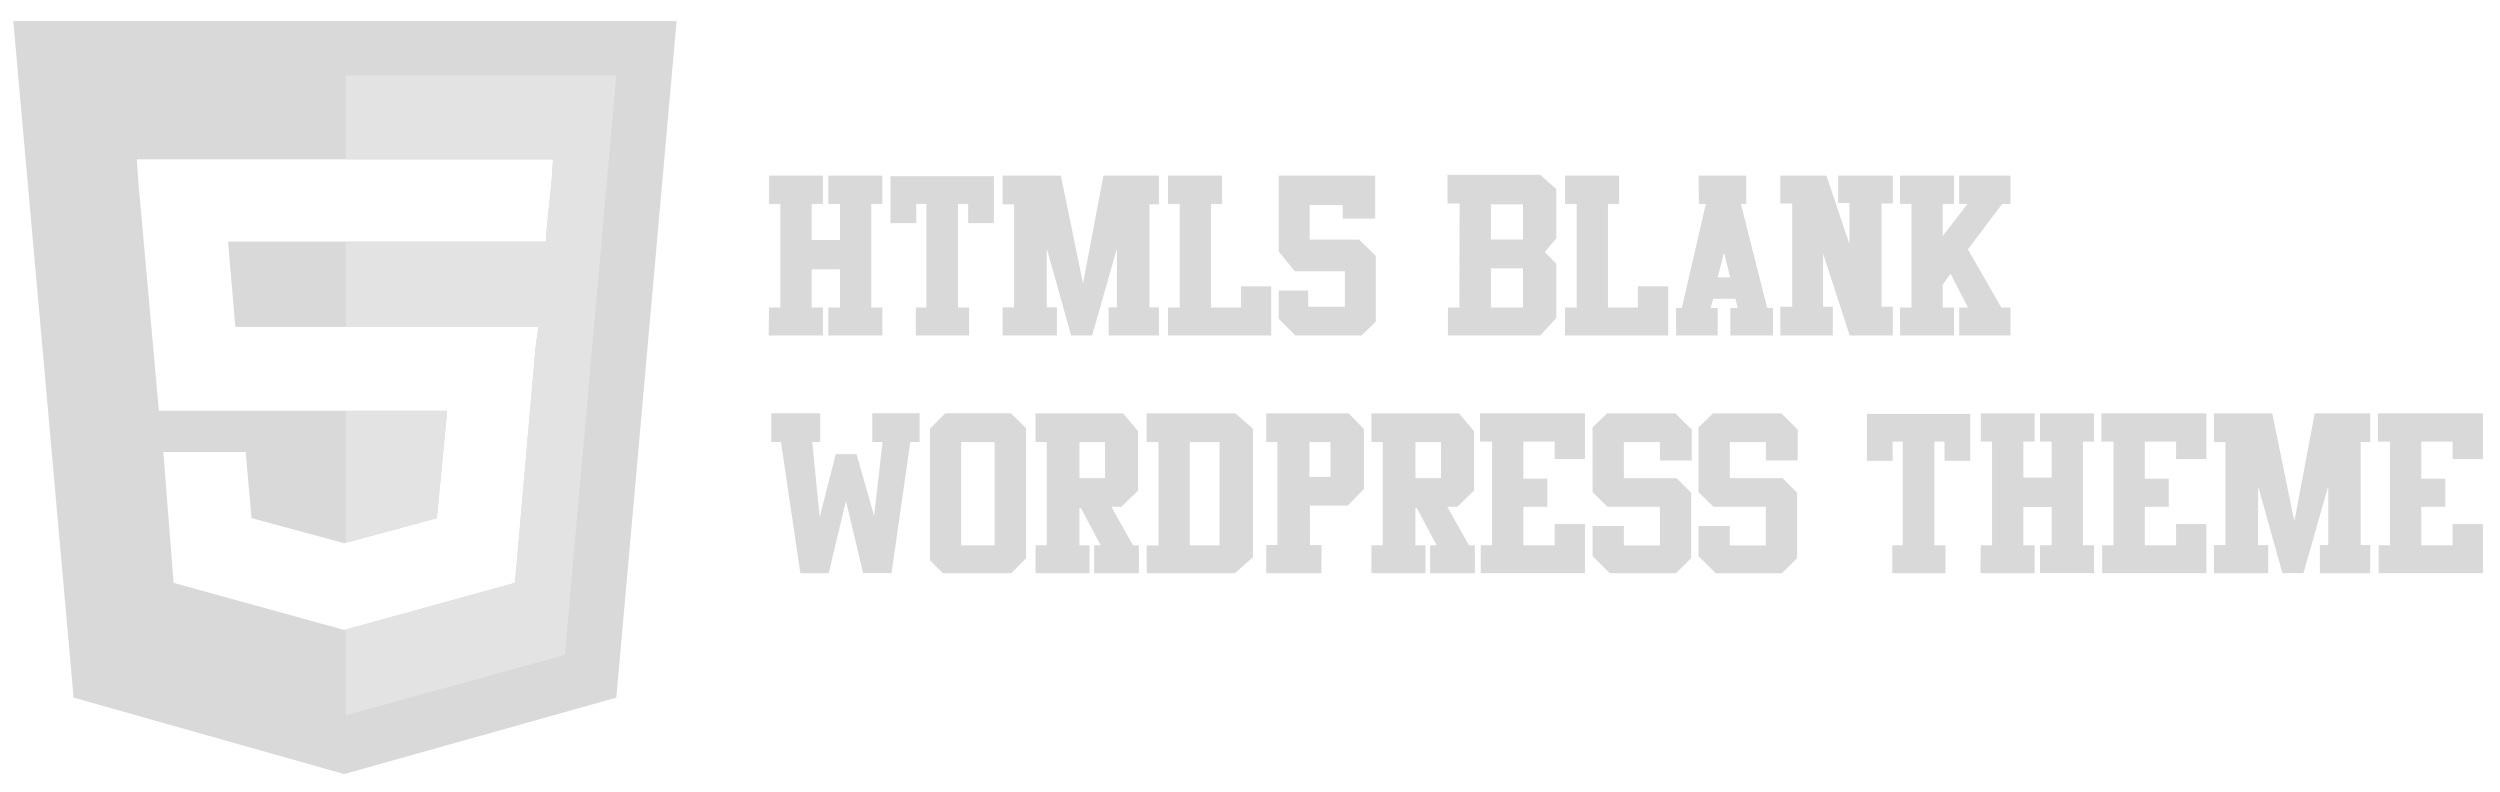
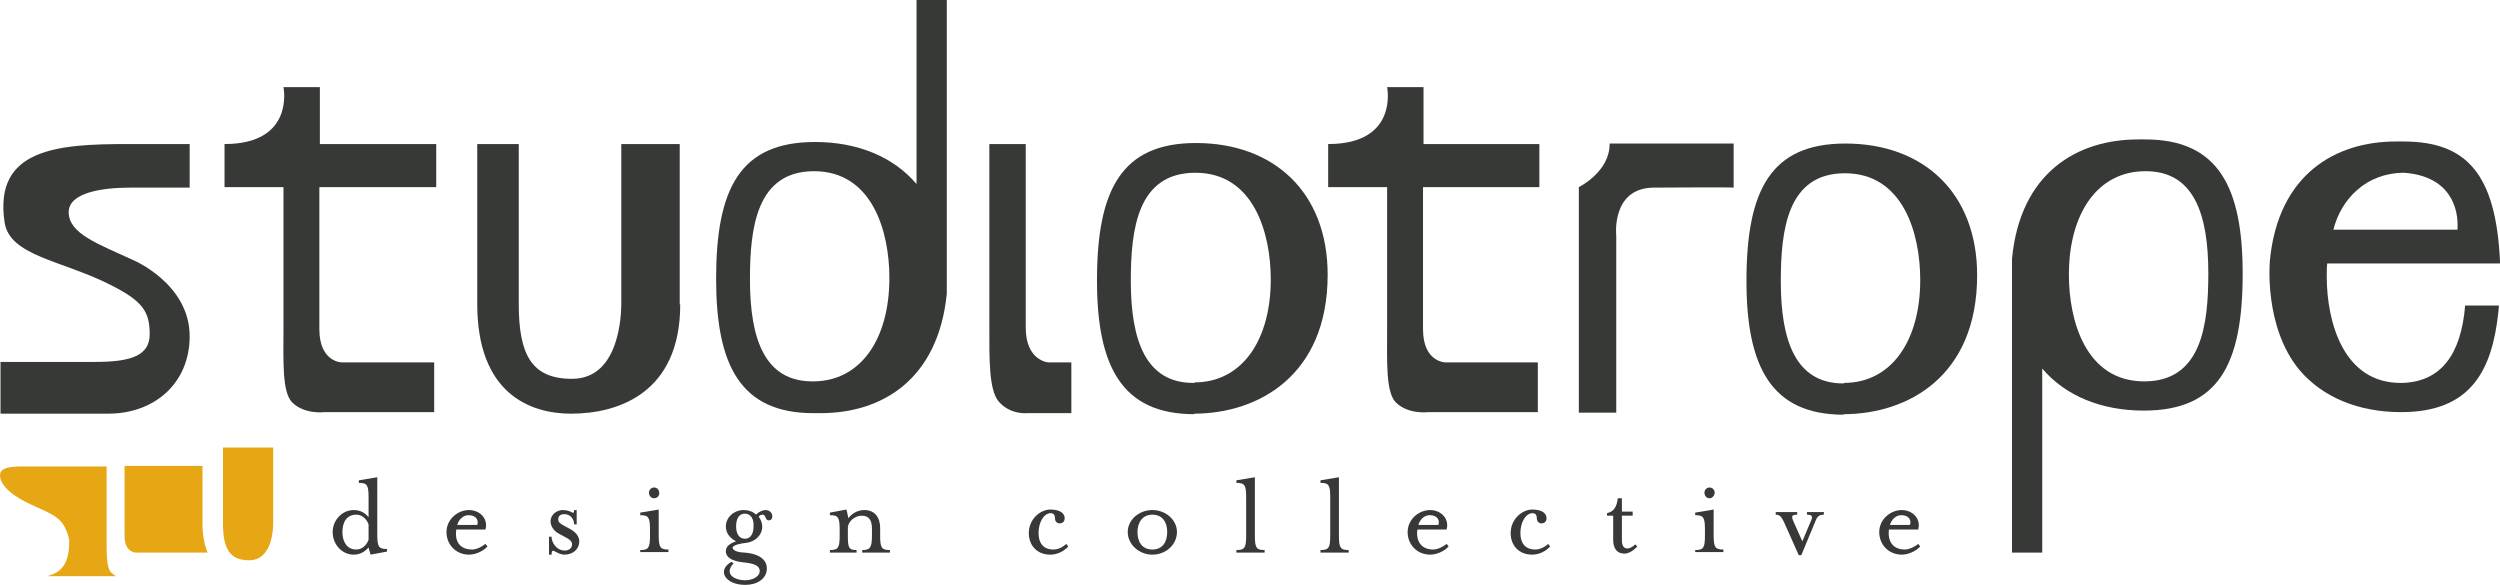
- <svg xmlns="http://www.w3.org/2000/svg" version="1.1" id="Layer_1" x="0px" y="0px" width="300px" height="95px" viewBox="-61.75 -24.158 300 95" enable-background="new -61.75 -24.158 300 95" xml:space="preserve">
-   <path fill="#D9D9D9" d="M-60.155-21.633l7.236,81.19l32.475,9.176l32.652-9.176l7.236-81.19H-60.155z M4.441-2.394L3.91,2.724  L3.735,4.84h-24.179l0,0h-13.944l0.883,10.237h13.237H0.027h2.824l-0.352,2.647L0.205,44.021l-0.176,1.766l-20.297,5.6v0.049h-0.176  l-20.473-5.646l-1.236-15.708h4.588h5.293l0.708,7.939l11.12,3.003l0.176-0.048l10.943-2.952l1.236-12.885h-12.178h-22.415  l-2.472-27.531l-0.176-2.65h24.886h0.176H4.618L4.441-2.394z" />
-   <polygon fill="#E3E3E3" points="-8.091,25.137 -20.268,25.137 -20.268,25.137 -20.268,40.975 -9.327,38.022 " />
-   <polygon fill="#E3E3E3" points="-20.268,-15.104 -20.268,-5.042 4.618,-5.042 4.441,-2.394 3.91,2.724 3.735,4.842 -20.268,4.842   -20.268,15.077 0.027,15.077 2.851,15.077 2.499,17.724 0.205,44.022 0.029,45.788 -20.268,51.388 -20.268,61.674 6.03,54.435   12.206,-15.104 " />
-   <g enable-background="new    ">
-     <path fill="#D9D9D9" d="M35.648,8.159v4.586h1.354v3.351h-6.514l0.048-3.351h1.354V0.313h-1.354v-3.399h6.466v3.399h-1.354V4.64   h3.4V0.313h-1.403v-3.399h6.489v3.399h-1.332v7.812v4.621h1.332v3.351h-6.489v-3.351h1.403V8.159H35.648z" />
-     <path fill="#D9D9D9" d="M54.547,16.097h-6.395v-3.351h1.26V0.313h-1.213v2.305h-3.091v-5.634h12.408v5.634h-3.091V0.313h-1.214   v12.432h1.332L54.547,16.097L54.547,16.097z" />
-     <path fill="#D9D9D9" d="M70.657-3.085h6.662V0.36h-1.139v12.363h1.139v3.375h-6.037v-3.375h0.999V5.663l-2.973,10.436h-2.52   L63.863,5.663v7.061h1.213v3.375h-6.514v-3.375h1.379V0.362h-1.379v-3.447h6.996l2.655,12.954L70.657-3.085z" />
-     <path fill="#D9D9D9" d="M83.57,12.746h3.59v-2.545h3.635v5.896H78.411v-3.351h1.403V0.313h-1.403v-3.399h6.49v3.399h-1.332   L83.57,12.746L83.57,12.746z" />
-     <path fill="#D9D9D9" d="M93.624,8.396L91.7,6.024v-9.109h11.573v5.158h-3.898V0.457h-3.97v4.136h5.941l1.998,1.95v7.892   l-1.71,1.664h-7.94l-1.998-1.998v-3.399h3.54v1.951h4.399V8.396H93.624L93.624,8.396z" />
-     <path fill="#D9D9D9" d="M123.077,16.097H112v-3.351h1.377l0.025-12.48h-1.45v-3.446h11.125l1.928,1.708v5.913l-1.381,1.637   l1.381,1.424v6.505L123.077,16.097z M121.01,0.36h-3.853v4.23h3.853V0.36z M121.01,8.038h-3.853v4.708h3.853V8.038z" />
-     <path fill="#D9D9D9" d="M131.205,12.746h3.59v-2.545h3.638v5.896h-12.385v-3.351h1.402V0.313h-1.402v-3.399h6.49v3.399h-1.333   V12.746z" />
-     <path fill="#D9D9D9" d="M144.374,16.097h-4.992v-3.305h0.69l2.875-12.478h-0.833l-0.026-3.399h5.709v3.399h-0.643l3.161,12.478   h0.692v3.305h-5.113v-3.305h0.879l-0.26-1.091h-2.687l-0.286,1.091h0.833V16.097L144.374,16.097z M145.874,9.132l-0.738-2.971   l-0.762,2.971H145.874z" />
-     <path fill="#D9D9D9" d="M158.187,16.097h-6.299v-3.445h1.424V0.266h-1.424v-3.351h5.531l2.765,8.2v-4.92h-1.356v-3.28h6.559v3.351   h-1.35v12.386h1.35v3.445h-5.178l-3.188-9.818v6.37h1.166V16.097L158.187,16.097z" />
-     <path fill="#D9D9D9" d="M173.353,0.313v-3.399h6.156v3.399h-0.999l-4.114,5.454l4.016,6.978h1.098v3.351h-6.156v-3.351h1.05   l-2.093-4.065l-0.928,1.307v2.758h1.354v3.351h-6.467l-0.021-3.351h1.377V0.313h-1.377v-3.399h6.487v3.399h-1.356v3.85l2.973-3.85   H173.353z" />
+ <svg xmlns="http://www.w3.org/2000/svg" version="1.1" id="Layer_1" x="0px" y="0px" viewBox="0 0 487.7 114.1" style="enable-background:new 0 0 487.7 114.1;" xml:space="preserve">
+   <style type="text/css">
+ 	.st0{fill:#373936;}
+ 	.st1{fill:#E7A614;}
+ </style>
+   <g>
+     <g>
+       <path class="st0" d="M338.2,28.1v8.5c-1.1-0.1-14.2,0-15.5,0c-8.5,0-7.4,9.5-7.4,9.5v34.4H308v-44c0,0,6.1-3,6-8.5H338.2z" />
+       <path class="st0" d="M233,80.8c-14.2,0-19-9.4-19-26.1c0-17.7,4.8-26.8,19.3-26.8c15.2,0,25.7,9.6,25.7,25.7    c0,19.7-13.6,27.1-26.1,27.1L233,80.8z M233,74.6c9.2,0,14.9-8.1,14.9-20.1c0-9-3.3-20.8-14.7-20.8c-11.3,0-12.6,11-12.6,21.1    c0,11.6,2.9,19.9,12.2,19.9H233z" />
+       <path class="st0" d="M359.7,80.9c-14.2,0-19-9.4-19-26.1C340.7,37,345.5,28,360,28c15.2,0,25.7,9.6,25.7,25.7    c0,19.7-13.5,27.1-26.1,27.1L359.7,80.9z M359.7,74.7c9.2,0,14.9-8.1,14.9-20.1c0-9-3.3-20.8-14.7-20.8c-11.2,0-12.5,11-12.5,21.1    c0,11.6,2.9,19.9,12.2,19.9H359.7z" />
+       <path class="st0" d="M200.1,28.1v35.8c0,6.5,4.4,6.8,4.4,6.8h4.5v9.9h-8.8c0,0-3.2,0.3-5.4-2.3C192.9,76,193,70,193,63.8l0-35.7    H200.1z" />
+       <path class="st0" d="M132.7,59.4c0,17.2-12,21.3-21.3,21.3c-8.2,0-18.3-4.1-18.3-21.4V28.1h8.1v31.2c0,9.9,2.5,14.6,10.4,14.6    c9.4,0,9.6-12.9,9.6-14.7V28.1h11.4V59.4z" />
+       <g>
+         <path class="st0" d="M0.1,70.6c0,0,13.7,0,18.5,0c6.9,0,10.6-1.2,10.6-5.4c0-4.4-1.3-6.5-8-9.8C12,50.8,1.9,49.9,0.9,43.4     C-1.3,28.9,11.4,28.1,25,28.1c5.4,0,12,0,12,0v8.5c0,0-6.5,0-11.5,0c-5.7,0-12.1,1-12.1,4.8c0,4.2,5.8,6.2,12.5,9.3     c0,0,11.1,4.6,11.1,14.9c0,9.1-6.8,15.1-15.9,15.1H0.1V70.6z" />
+       </g>
+       <path class="st0" d="M85.1,36.5v-8.1l0-0.3H62.4V17h-7.1c0,0,2.3,11.1-11.5,11.1v5v3.4h11.5l0,27.6c0,6.3-0.3,12.4,1.7,14.4    c2.4,2.4,6.3,1.9,6.3,1.9h21.4v-9.7h-18c0,0-4.4,0-4.4-6.5V36.5H85.1z" />
+       <path class="st0" d="M300.3,36.5v-8.1l0-0.3h-22.6V17h-7.1c0,0,2.3,11.1-11.5,11.1v5v3.4h11.5l0,27.6c0,6.3-0.3,12.4,1.7,14.4    c2.4,2.4,6.3,1.9,6.3,1.9H300v-9.7h-18c0,0-4.4,0-4.4-6.5V36.5H300.3z" />
+       <path class="st0" d="M178.8,0v35.9c-4.5-5.3-11.5-8.2-19.8-8.2c-14.6,0-19.3,9-19.3,26.7c0,16.8,4.7,26.2,19,26.2h1.4    c11.8,0,22.9-6.4,24.6-23.3v-0.2V0H178.8z M158.6,74.4h-0.1c-9.3,0-12.2-8.2-12.2-19.9c0-10.1,1.3-21.1,12.5-21.1    c11.4,0,14.7,11.8,14.7,20.8C173.5,66.3,167.8,74.4,158.6,74.4z" />
+       <path class="st0" d="M398.4,107.8V71.9c4.5,5.3,11.5,8.2,19.8,8.2c14.6,0,19.3-9,19.3-26.7c0-16.8-4.7-26.2-19-26.2h-1.4    c-11.8,0-23,6.4-24.6,23.3v0.2v57.1H398.4z M418.5,33.4h0.1c9.3,0,12.2,8.2,12.2,19.9c0,10.1-1.3,21.1-12.5,21.1    c-11.4,0-14.7-11.8-14.7-20.8C403.6,41.5,409.3,33.4,418.5,33.4z" />
+       <path class="st0" d="M468.6,74.7c-11.4,0.2-14.7-11.8-14.7-20.8c0-2.3,0.1-2.5,0.1-2.5h26.8l0,0h6.9V51    c-0.8-17.1-6.5-23.4-18.9-23.4h-1.4c-11.8,0-23,6.4-24.6,23.3V51c0,0-1.2,12.8,5.8,21.2c4.5,5.3,11.5,8.2,19.8,8.2    c13.7,0,17.8-8.2,19-19.7c0-0.3,0.1-1.1,0.1-1.1l-6.6,0C480.1,69.4,476,74.5,468.6,74.7z M468.8,33.7h0.1    c8.9,0.6,10.8,6.7,10.5,11.1l-24.2,0C456.7,38.8,461.6,33.8,468.8,33.7z" />
+     </g>
  </g>
-   <g enable-background="new    ">
-     <path fill="#D9D9D9" d="M37.692,44.622h-3.4l-2.328-15.737H30.8v-3.448h5.871v3.448H35.72l0.894,9.005l1.928-7.558h2.487   l2.115,7.418l1.014-8.865h-1.235v-3.448h5.682v3.448h-1.117L45.229,44.62h-3.4l-2.068-8.653L37.692,44.622z" />
-     <path fill="#D9D9D9" d="M51.384,44.622l-1.545-1.546V27.29l1.832-1.853h7.892l1.807,1.781V42.84l-1.76,1.782H51.384z    M57.612,28.887h-4.018v12.405h4.018V28.887z" />
-     <path fill="#D9D9D9" d="M68.998,44.622h-6.489v-3.351h1.354V28.887h-1.354V25.44h10.504l1.81,2.141v7.128l-2.021,1.95h-1.188   l2.591,4.612h0.713v3.353h-5.372v-3.353h0.784l-2.377-4.469h-0.166v4.469H69L68.998,44.622L68.998,44.622z M70.854,28.887h-3.066   v4.326h3.066V28.887z" />
-     <path fill="#D9D9D9" d="M86.447,44.622H75.868l-0.024-3.327h1.426V28.887h-1.426V25.44h10.65l2.115,1.851v15.412L86.447,44.622z    M84.591,28.887h-3.566v12.405h3.566V28.887z" />
-     <path fill="#D9D9D9" d="M96.81,44.622h-6.606v-3.378h1.331V28.887h-1.331V25.44h9.872l1.846,1.871v7.21l-1.949,1.994h-4.543   l0.027,4.731h1.379L96.81,44.622z M97.904,28.887h-2.521v4.181h2.521V28.887z" />
-     <path fill="#D9D9D9" d="M109.313,44.622h-6.49v-3.351h1.354V28.887h-1.354V25.44h10.503l1.81,2.141v7.128l-2.018,1.95h-1.19   l2.591,4.612h0.715v3.353h-5.374v-3.353h0.785l-2.378-4.469H108.1v4.469h1.211v3.351H109.313z M111.168,28.887h-3.064v4.326h3.064   V28.887L111.168,28.887z" />
-     <path fill="#D9D9D9" d="M128.447,44.622h-12.504v-3.351h1.357V28.837h-1.449V25.44h12.596v5.49h-3.634v-2.092h-3.756v4.445h2.877   v3.378h-2.877v4.612h3.756V38.73h3.634V44.622z" />
-     <path fill="#D9D9D9" d="M129.353,38.964h3.757v2.331h4.326v-4.636h-6.281l-1.802-1.763v-7.765l1.761-1.691h8.175l1.976,1.957v3.7   h-3.828v-2.209h-4.326v4.326h6.322l1.76,1.76v7.845l-1.832,1.807h-7.939l-2.067-2.046V38.964L129.353,38.964z" />
-     <path fill="#D9D9D9" d="M142.069,38.964h3.754v2.331h4.325v-4.636h-6.282l-1.8-1.763v-7.765l1.759-1.691h8.178l1.974,1.957v3.7   h-3.826v-2.209h-4.327v4.326h6.323l1.758,1.76v7.845l-1.829,1.807h-7.939l-2.067-2.046L142.069,38.964L142.069,38.964z" />
-     <path fill="#D9D9D9" d="M171.713,44.622h-6.396v-3.351h1.262V28.837h-1.214v2.305h-3.089v-5.633h12.405v5.633h-3.092v-2.305h-1.214   v12.435h1.333L171.713,44.622L171.713,44.622z" />
-     <path fill="#D9D9D9" d="M181.053,36.683v4.589h1.354v3.351h-6.511l0.044-3.351h1.354V28.837h-1.354V25.44h6.467v3.396h-1.354v4.328   h3.396v-4.328h-1.401V25.44h6.487v3.396h-1.329v7.812v4.619h1.329v3.353h-6.487v-3.353h1.401v-4.585H181.053L181.053,36.683z" />
-     <path fill="#D9D9D9" d="M203.016,44.622h-12.503v-3.351h1.356V28.837h-1.452V25.44h12.599v5.49h-3.637v-2.092h-3.756v4.445h2.877   v3.378h-2.877v4.612h3.756V38.73h3.637V44.622L203.016,44.622z" />
-     <path fill="#D9D9D9" d="M216.014,25.44h6.661v3.446h-1.142v12.36h1.142v3.377h-6.037v-3.377h0.999v-7.06l-2.973,10.435h-2.52   l-2.921-10.435v7.06h1.21v3.377h-6.511v-3.377h1.377v-12.36h-1.377V25.44h6.995l2.655,12.954L216.014,25.44z" />
-     <path fill="#D9D9D9" d="M236.198,44.622h-12.504v-3.351h1.356V28.837h-1.452V25.44h12.6v5.49h-3.638v-2.092h-3.757v4.445h2.878   v3.378h-2.878v4.612h3.757V38.73h3.638V44.622L236.198,44.622z" />
+   <g>
+     <path class="st1" d="M24.3,90.9v13.7c0,3.2,2.2,3.2,2.2,3.2h14c-0.6-1.5-1-3.3-1-5.6V90.9H24.3z" />
+     <path class="st1" d="M21.7,111.7c-1-1-0.9-4-0.9-7.1l0-13.6h-5.7l-9,0c-2.8,0-6.1-0.2-6.1,1.7c0,2.1,2.7,4.2,6,5.7   c4.5,2.1,6.5,2.5,7.5,6.9c0.1,4.6-1.5,6.4-4.3,7.1h13.4C22.2,112.1,21.9,111.9,21.7,111.7z" />
+     <path class="st1" d="M43.5,87.3v14.8c0,4.9,1.3,7.2,5.1,7.2c4.6,0,4.7-6.4,4.7-7.3V87.3H43.5z" />
+   </g>
+   <g>
+     <path class="st0" d="M71.9,97c0-2.4-0.3-2.8-1.9-2.8v-0.5l3.6-0.6v11.2c0,2.4,0.3,2.8,1.9,2.8v0.5l-3.2,0.6   c-0.1-0.2-0.3-1.1-0.4-1.4c-0.7,0.8-1.6,1.4-2.9,1.4c-2.3,0-4.1-2-4.1-4.4c0-2.4,1.9-4.3,4.1-4.3c1.2,0,2.2,0.5,2.9,1.4V97z    M71.9,102.3c-0.4-1.1-1.3-1.9-2.4-1.9c-1.9,0-2.7,1.5-2.7,3.4s0.9,3.4,2.7,3.4c1.1,0,2-0.8,2.4-1.9V102.3z" />
+     <path class="st0" d="M92.1,107.2c0.8,0,1.9-0.5,2.6-1.1l0.4,0.5c-0.8,0.9-2.3,1.6-3.6,1.6c-2.6,0-4.4-2-4.4-4.4   c0-2.5,2.2-4.3,4.4-4.3c2.1,0,3.8,1.7,3.2,3.8H89C88.7,105.5,89.6,107.2,92.1,107.2z M93.1,102.4c0.3-0.8-0.1-1.9-1.7-1.9   c-1,0-1.9,0.8-2.2,1.9H93.1z" />
+     <path class="st0" d="M110.1,108.2c-1.6,0-2.5-1.7-2.5,0h-0.5v-3.5h0.5c0,1.1,0.9,2.7,2.6,2.7c0.8,0,1.4-0.5,1.4-1.2   c0-0.6-0.5-1-1.3-1.4l-1.3-0.7c-1.1-0.6-1.6-1.6-1.6-2.4c0-1.3,1.2-2.2,2.4-2.2c1.8,0,2.2,1.2,2.2,0h0.5v2.8h-0.5c0-1-0.7-2-1.9-2   c-0.8,0-1.2,0.4-1.2,1c0,0.6,0.4,0.9,1.4,1.4l1.1,0.6c1,0.6,1.6,1.4,1.6,2.3C113,107.2,111.7,108.2,110.1,108.2z" />
+     <path class="st0" d="M124.9,107.8v-0.5c1.6,0,1.9-0.4,1.9-2.8v-1.2c0-2.4-0.3-2.8-1.9-2.8v-0.5l3.6-0.6v5c0,2.4,0.3,2.8,1.9,2.8   v0.5H124.9z M127.6,97.2c-0.6,0-1-0.5-1-1.1c0-0.6,0.5-1,1-1c0.6,0,1,0.5,1,1C128.7,96.7,128.2,97.2,127.6,97.2z" />
+     <path class="st0" d="M145.3,107.8c3.3,0.3,4.3,1.7,4.3,3.1c0,2-1.9,3.2-4.2,3.2c-4,0-5.6-2.9-2.7-4.5l0.4,0.3   c-2,2.2,0.4,3.3,2.2,3.3c1.5,0,2.9-0.7,2.9-1.8c0-1.1-1.2-1.5-3.2-1.7c-1.9-0.2-3.4-0.8-3.4-2.2c0-0.9,0.8-1.5,2-1.9   c-1.2-0.6-2-1.6-2-2.9c0-1.8,1.6-3.2,3.5-3.2c0.9,0,1.8,0.3,2.4,0.9c0.4-0.5,1.3-0.9,1.8-0.9c1.6,0,1.7,1.9,0.8,2   c-1,0.1-0.5-1.1-1.4-1.1c-0.2,0-0.5,0.1-0.7,0.4c0.4,0.5,0.7,1.2,0.7,1.9c0,1.8-1.5,3-3.1,3.2c-1,0.1-2.7,0.4-2.7,1   C143.1,107.6,144.5,107.8,145.3,107.8z M145.3,100.2c-1.2,0-1.7,1.1-1.7,2.5c0,1.4,0.6,2.4,1.7,2.4c1.2,0,1.7-1.1,1.7-2.4   C147.1,101.3,146.5,100.2,145.3,100.2z" />
+     <path class="st0" d="M168.6,99.5c2.1,0,3.1,1.5,3.1,3.5v1.5c0,2.4,0.3,2.8,1.9,2.8v0.5h-5.4v-0.5c1.5,0,1.9-0.4,1.9-2.8v-1.4   c0-1.5-0.5-2.5-2-2.5c-1.3,0-2.7,1.1-2.7,2.4v1.5c0,2.4,0.2,2.8,1.7,2.8v0.5h-5.2v-0.5c1.6,0,1.9-0.4,1.9-2.8v-1.2   c0-2.4-0.3-2.8-1.9-2.8v-0.5l3.2-0.6c0.1,0.2,0.3,1.2,0.4,1.7C166,100.4,167.1,99.5,168.6,99.5z" />
+     <path class="st0" d="M202.6,104c0,1.9,0.9,3.2,2.9,3.2c0.8,0,1.8-0.4,2.5-1.1l0.4,0.5c-0.9,1-2.2,1.6-3.5,1.6   c-2.6,0-4.2-1.8-4.2-4.2c0-2.8,2.3-4.6,4.2-4.6c2,0,2.8,0.8,2.8,1.7c0,0.4-0.2,1-1,1c-0.5,0-0.9-0.4-0.9-1c0-0.8-0.4-1-0.9-1   C203.6,100.2,202.6,101.9,202.6,104z" />
+     <path class="st0" d="M224.8,108.2c-2.6,0-4.8-2-4.8-4.4c0-2.4,2.2-4.3,4.8-4.3c2.6,0,4.8,1.9,4.8,4.3   C229.6,106.2,227.5,108.2,224.8,108.2z M224.8,100.4c-1.9,0-2.9,1.5-2.9,3.4s0.9,3.4,2.9,3.4c2,0,2.9-1.5,2.9-3.4   S226.8,100.4,224.8,100.4z" />
+     <path class="st0" d="M241.2,107.8v-0.5c1.6,0,1.9-0.4,1.9-2.8V97c0-2.4-0.3-2.8-1.9-2.8v-0.5l3.6-0.6v11.4c0,2.4,0.3,2.8,1.9,2.8   v0.5H241.2z" />
+     <path class="st0" d="M257.6,107.8v-0.5c1.6,0,1.9-0.4,1.9-2.8V97c0-2.4-0.3-2.8-1.9-2.8v-0.5l3.6-0.6v11.4c0,2.4,0.3,2.8,1.9,2.8   v0.5H257.6z" />
+     <path class="st0" d="M279.6,107.2c0.8,0,1.9-0.5,2.6-1.1l0.4,0.5c-0.8,0.9-2.3,1.6-3.6,1.6c-2.6,0-4.4-2-4.4-4.4   c0-2.5,2.2-4.3,4.4-4.3c2.1,0,3.8,1.7,3.2,3.8h-5.7C276.2,105.5,277.2,107.2,279.6,107.2z M280.6,102.4c0.3-0.8-0.1-1.9-1.7-1.9   c-1,0-1.9,0.8-2.2,1.9H280.6z" />
+     <path class="st0" d="M296.6,104c0,1.9,0.9,3.2,2.9,3.2c0.8,0,1.8-0.4,2.5-1.1l0.4,0.5c-0.9,1-2.2,1.6-3.5,1.6   c-2.6,0-4.2-1.8-4.2-4.2c0-2.8,2.3-4.6,4.2-4.6c2,0,2.8,0.8,2.8,1.7c0,0.4-0.2,1-1,1c-0.5,0-0.9-0.4-0.9-1c0-0.8-0.4-1-0.9-1   C297.6,100.2,296.6,101.9,296.6,104z" />
+     <path class="st0" d="M313.5,100.7v-0.6c1.4-0.3,1.9-1.3,2.1-2.9h0.8v2.6h2.1v0.8h-2.1v4.7c0,1.1,0.3,1.7,1.1,1.7   c0.4,0,1-0.3,1.5-0.8l0.4,0.4c-0.7,0.8-1.7,1.4-2.5,1.4c-1.3,0-2.2-0.8-2.2-2.7v-4.7H313.5z" />
+     <path class="st0" d="M330.7,107.8v-0.5c1.6,0,1.9-0.4,1.9-2.8v-1.2c0-2.4-0.3-2.8-1.9-2.8v-0.5l3.6-0.6v5c0,2.4,0.3,2.8,1.9,2.8   v0.5H330.7z M333.5,97.2c-0.6,0-1-0.5-1-1.1c0-0.6,0.5-1,1-1c0.6,0,1,0.5,1,1C334.5,96.7,334,97.2,333.5,97.2z" />
+     <path class="st0" d="M354.1,101.8l-2.7,6.5h-0.5l-2.9-6.5c-0.5-1-0.8-1.4-1.6-1.4v-0.5h4.2v0.5c-1.1,0-1.2,0.3-0.7,1.4l1.7,3.8   l1.6-3.8c0.5-1,0.4-1.4-0.7-1.4v-0.5h3.3v0.5C354.9,100.4,354.5,100.7,354.1,101.8z" />
+     <path class="st0" d="M371.6,107.2c0.8,0,1.9-0.5,2.6-1.1l0.4,0.5c-0.8,0.9-2.3,1.6-3.6,1.6c-2.6,0-4.4-2-4.4-4.4   c0-2.5,2.2-4.3,4.4-4.3c2.1,0,3.8,1.7,3.2,3.8h-5.7C368.2,105.5,369.2,107.2,371.6,107.2z M372.6,102.4c0.3-0.8-0.1-1.9-1.7-1.9   c-1,0-1.9,0.8-2.2,1.9H372.6z" />
  </g>
</svg>
